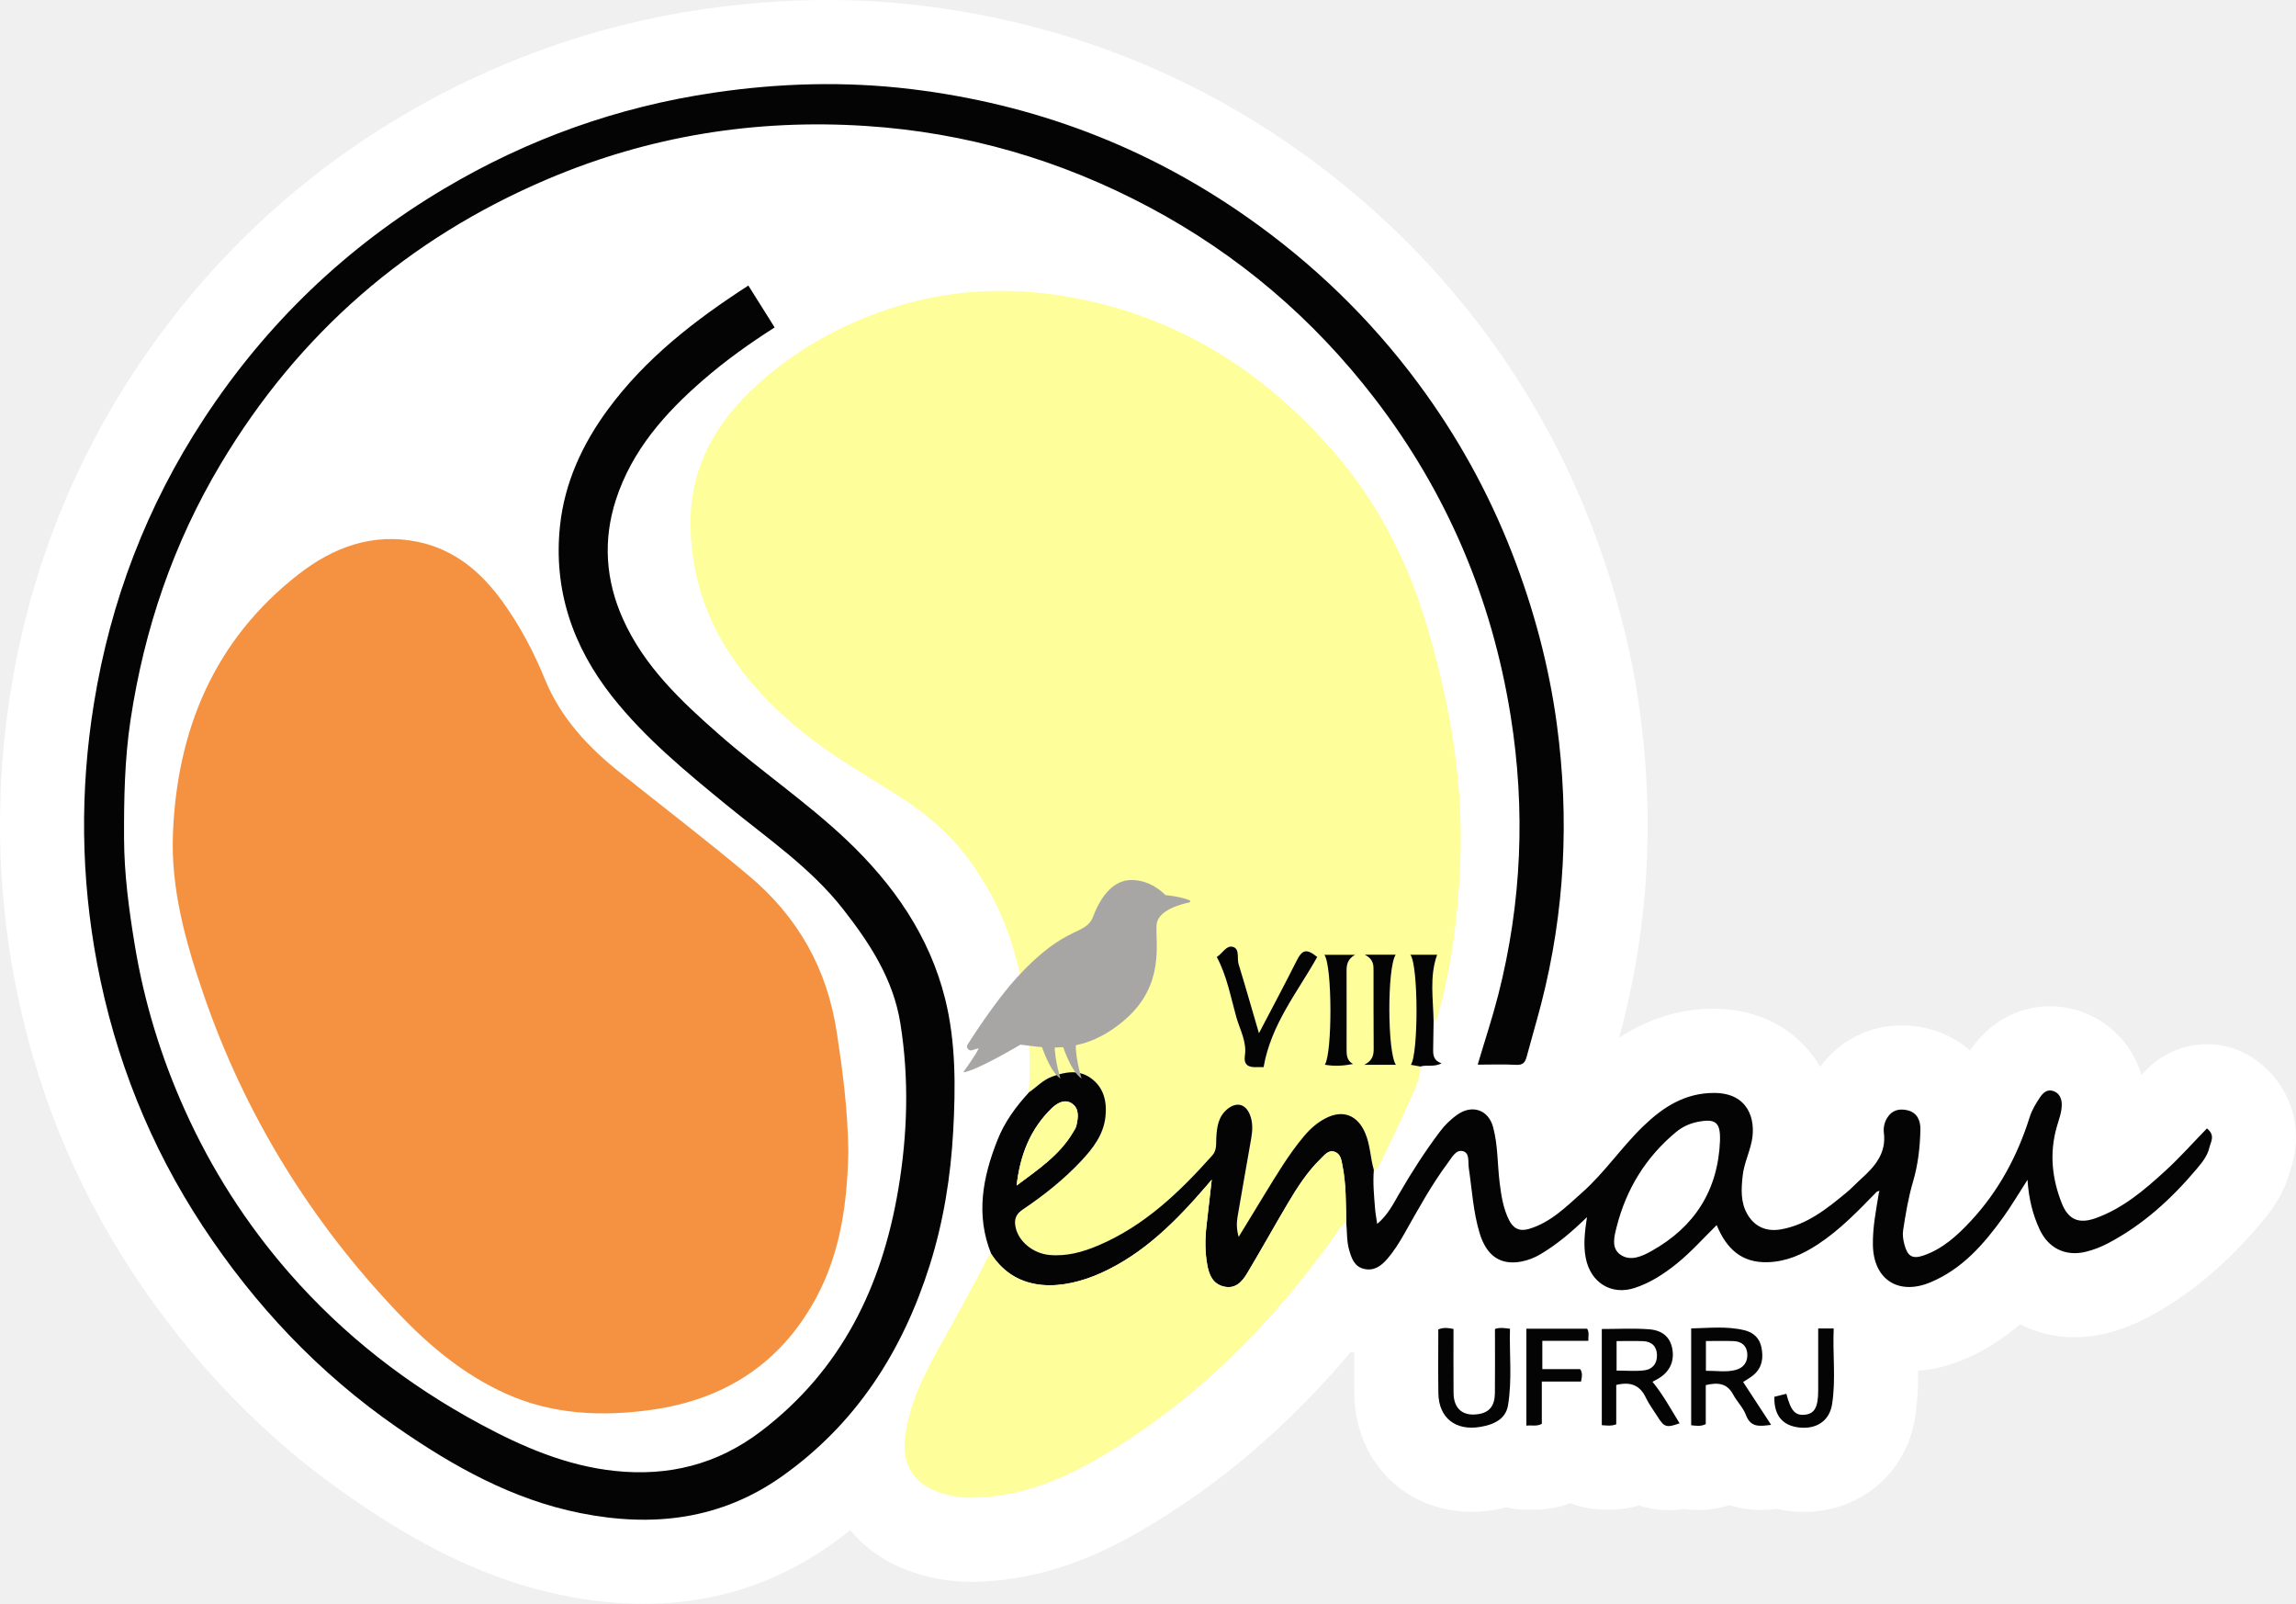
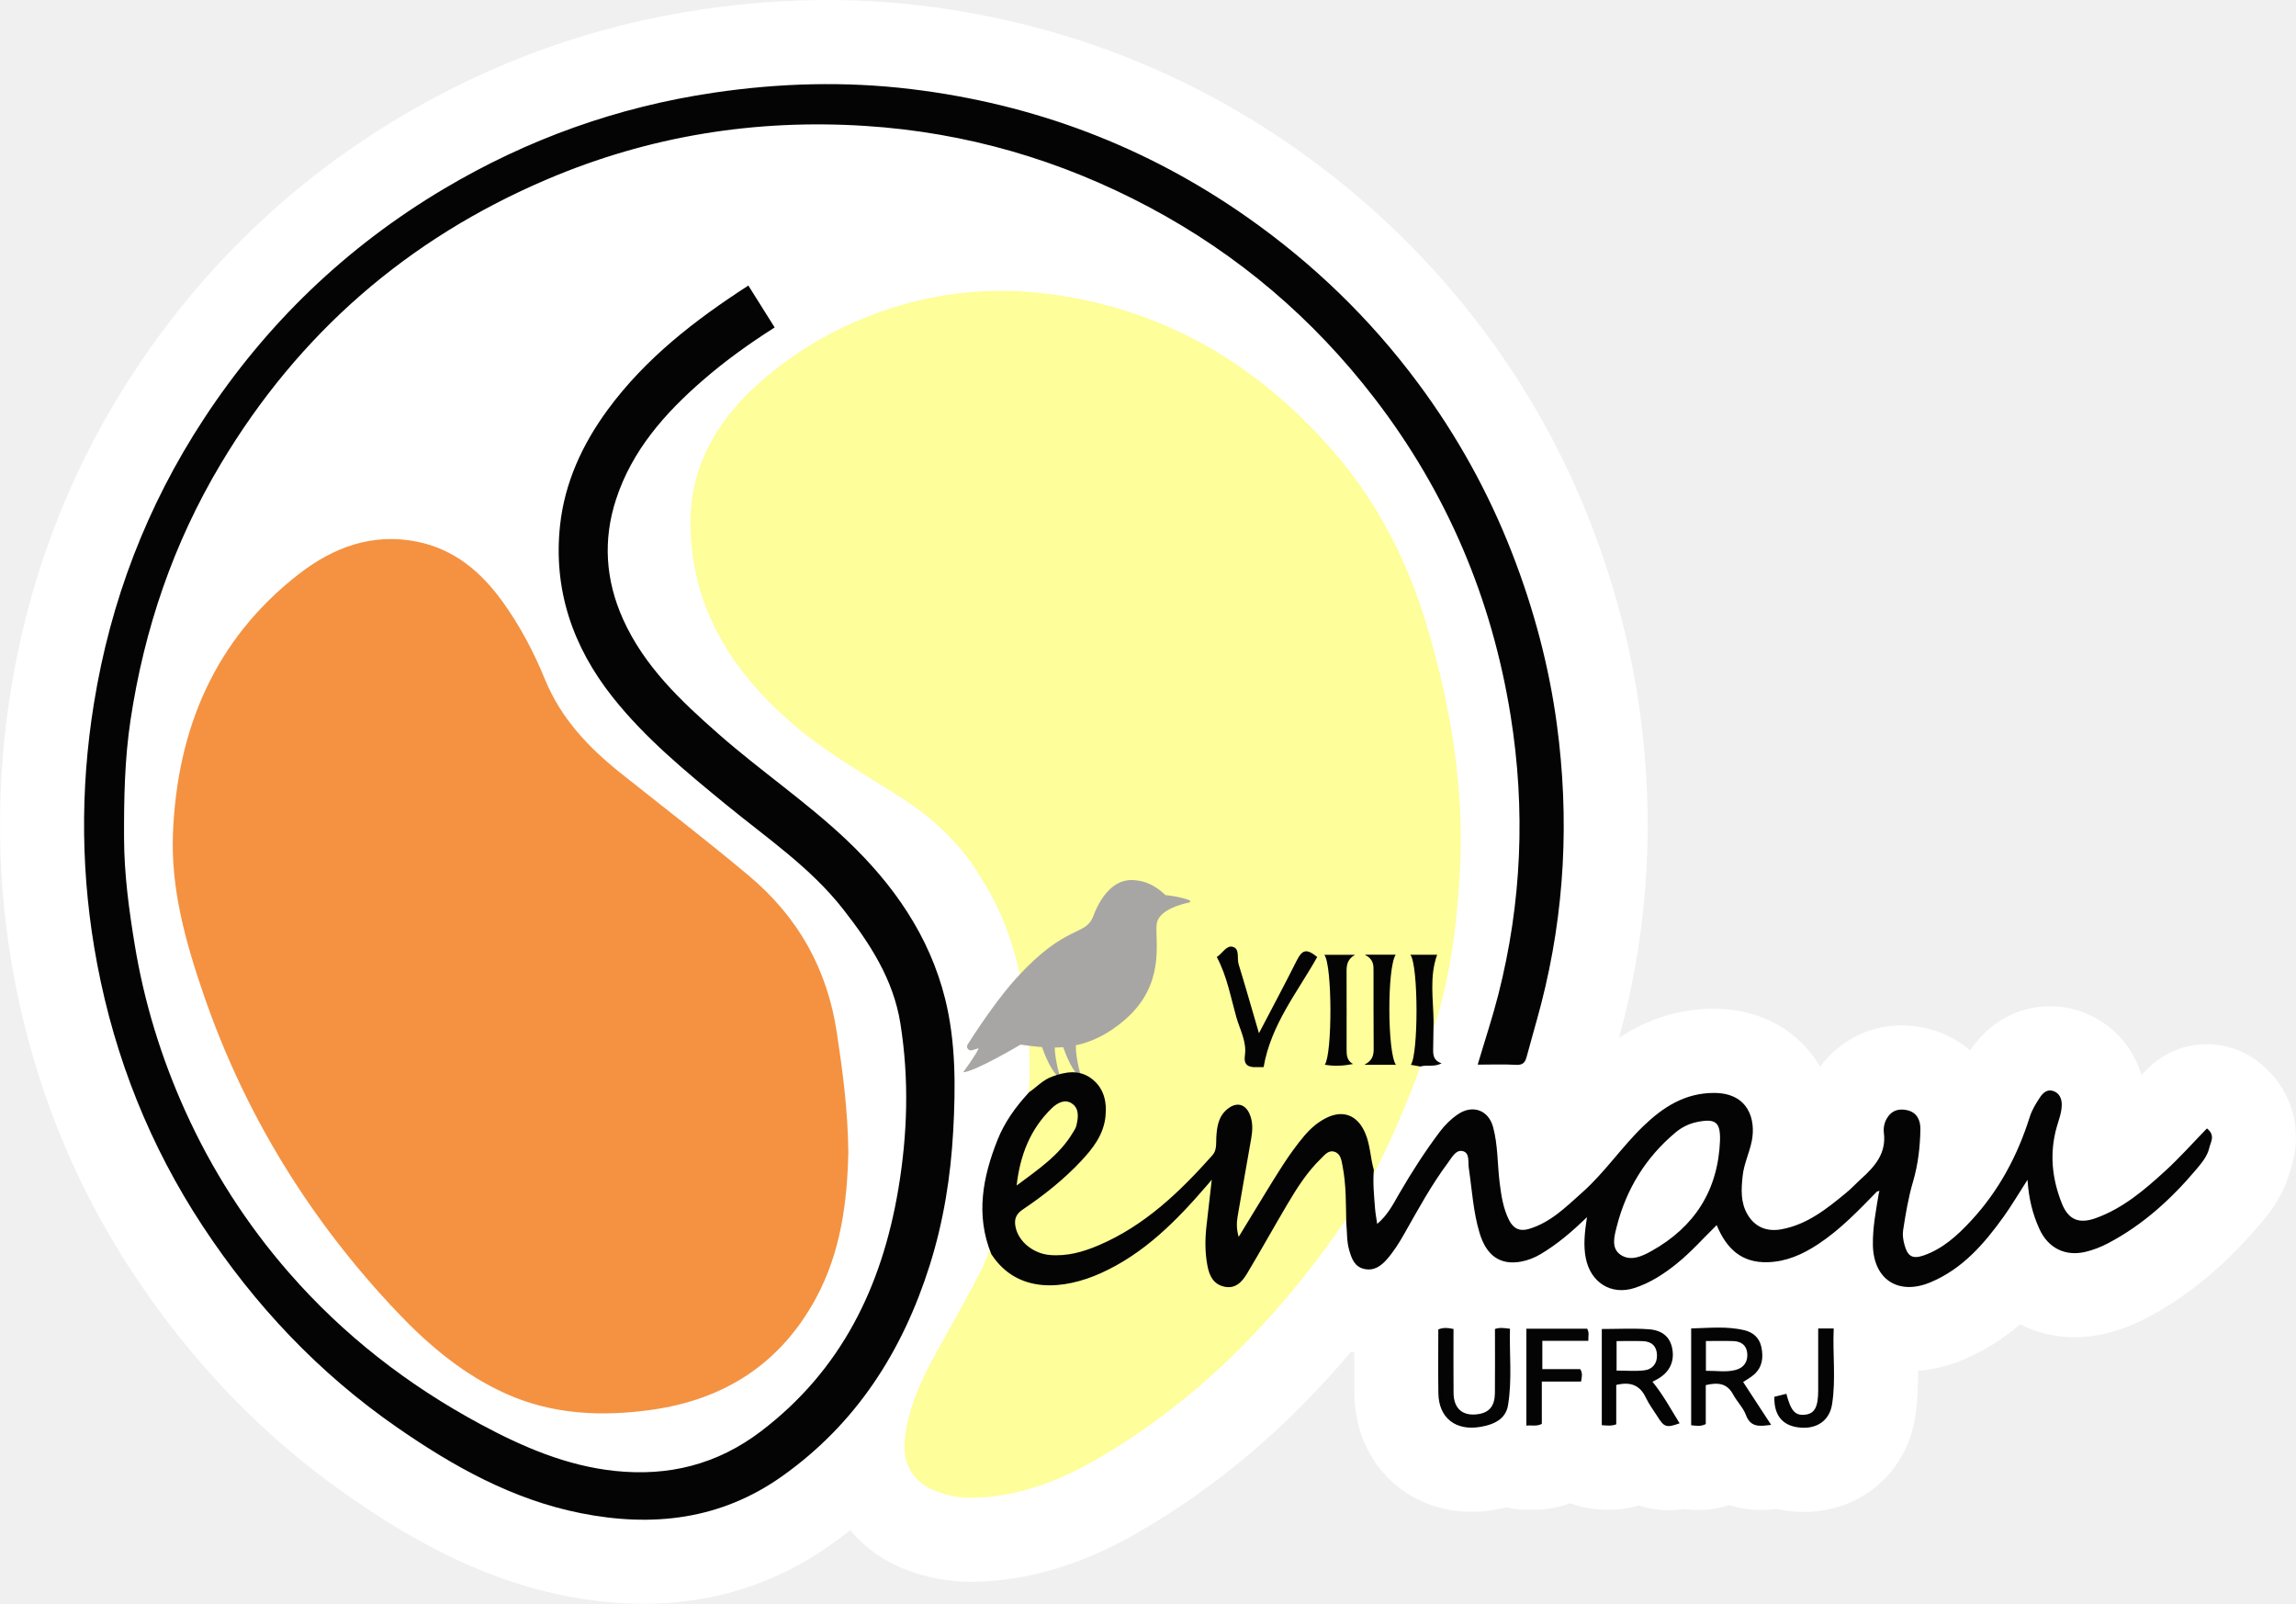
<svg xmlns="http://www.w3.org/2000/svg" id="Camada_2" data-name="Camada 2" viewBox="0 0 945.58 660.31">
  <defs>
    <style>
      .cls-1 {
        fill: #fff;
      }

      .cls-2 {
        fill: #fefe9a;
      }

      .cls-3 {
        fill: #040404;
      }

      .cls-4 {
        fill: #f49241;
      }

      .cls-5 {
        fill: #a7a6a4;
      }
    </style>
  </defs>
  <g id="menu">
    <g>
      <path class="cls-1" d="M945.47,465.33c-.82-10.93-6.17-20.84-15.06-27.9-6.34-5.03-13.94-7.51-21.52-7.51-9.06,0-18.06,3.54-24.81,10.47-.72,.74-1.43,1.48-2.13,2.21-3.56-11.86-12.29-21.46-24.16-25.87-4.37-1.62-8.92-2.44-13.52-2.44-13.17,0-25.14,6.62-32.89,18.19-5.02-4.38-11.2-7.57-18.24-9.18-3.32-.76-6.67-1.14-9.97-1.14-13.37,0-25.67,6.31-33.54,17.05-1.27-2.17-2.71-4.24-4.31-6.19-9.36-11.38-23.31-17.67-39.29-17.71-.03,0-.05,0-.08,0h-.08c-11.15,0-21.89,2.61-31.92,7.77-2.43,1.25-4.81,2.66-7.18,4.22,.49-1.78,.97-3.58,1.44-5.4,10.69-41.46,13.13-84.65,7.24-128.35-3.53-26.16-10.41-52.53-20.46-78.37-10.83-27.85-25.4-54.16-43.29-78.21-21.67-29.13-47.93-54.63-78.05-75.8C487.74,28.93,435.81,9.11,379.31,2.29,366.69,.77,353.71,0,340.74,0,340.74,0,340.74,0,340.74,0c-16.88,0-34.29,1.31-51.77,3.89-43.87,6.48-85.55,21.31-123.87,44.09-44.54,26.48-81.6,61.97-110.14,105.5C29.08,192.96,12.09,236.93,4.47,284.17c-6.43,39.85-5.92,79.97,1.53,119.22,8.26,43.55,24.61,84.1,48.59,120.52,24.49,37.18,54.52,68.23,89.28,92.28,21.83,15.11,51.61,33.39,88.44,40.74,11.26,2.25,22.29,3.39,32.8,3.39,28.29,0,54.13-8.13,76.82-24.16,2.81-1.98,5.54-4.04,8.22-6.16,5.83,7.01,13.56,12.63,22.84,16.22,8.64,3.34,17.68,5.04,26.89,5.04,.46,0,.93,0,1.39-.01,22.63-.42,44.99-7.24,68.35-20.84,32.08-18.68,60.68-42.98,86.73-73.8,.46,.08,.91,.14,1.37,.21-.02,5.68-.04,11.52,.06,17.43,.21,13.19,5.1,25.31,13.77,34.12,8.92,9.07,21.18,14.07,34.52,14.07,3.12,0,6.31-.28,9.48-.82,1.67-.29,3.28-.64,4.85-1.03,2.68,.66,5.44,1,8.23,1,.58,0,1.16-.01,1.74-.04,.47,.01,.94,.02,1.41,.02,5.25,0,10.25-.9,14.93-2.69,3.26,1.32,6.77,2.17,10.45,2.44l.43,.04c1.06,.09,2.84,.24,4.98,.24,4.29,0,8.47-.61,12.49-1.8,3.88,1.31,7.98,1.99,12.16,1.99,2.18,0,4.22-.19,6.15-.49l.19,.02c1.14,.13,3.25,.36,5.84,.36,4.43,0,8.72-.67,12.84-2.01,4.08,1.31,8.44,2,12.99,2,2.55,0,4.75-.2,6.54-.41,1.72,.38,3.47,.69,5.26,.89,1.95,.22,3.93,.33,5.86,.33,23.31,0,42.15-15.94,45.8-38.77,1.12-7,1.3-13.45,1.24-19.36,6.21-.43,12.44-1.94,18.58-4.52,9.19-3.87,16.87-8.94,23.44-14.59,6.82,3.45,14.46,5.33,22.46,5.33,4.11,0,8.28-.49,12.39-1.46,5.93-1.4,11.8-3.61,17.44-6.58,16.93-8.9,32.21-21.58,46.72-38.76,3.33-3.94,9.37-11.1,12.24-21.85,.96-2.79,2.84-8.87,2.27-16.55Z" />
      <g>
-         <path class="cls-2" d="M403.77,361.06c-8.59-14.63-20.89-25.33-35.09-34.25-14.36-9.02-29.11-17.5-42.05-28.64-25.48-21.92-42.23-48.43-42.24-83.12-.01-22.98,10.67-41.38,27.26-56.45,16.03-14.57,34.64-24.97,55.24-31.68,28.82-9.38,57.91-9.12,87.04-1.72,38.36,9.75,69.49,31.17,95.21,60.65,18.3,20.98,30.67,45.41,38.59,72.04,9.67,32.49,15.27,65.59,13.58,99.64-.98,19.74-3.29,39.3-8.57,58.41-.44,1.6-.32,3.67-2.31,4.57-.12-9.15-1.79-18.41,1.46-27.43h-11.02c3.35,4.53,3.31,40.86,.19,45.31,1.33,.24,2.64,.48,3.95,.71-.04,5.29-2.61,9.82-4.63,14.44-3.66,8.4-7.7,16.63-11.71,24.88-.6,1.24-1.02,2.93-2.84,3.23-1.43-4.92-1.46-10.15-3.47-14.97-3.16-7.59-9.26-10.04-16.46-6.27-3.39,1.77-6.22,4.25-8.7,7.18-6.38,7.56-11.39,16.04-16.55,24.42-3.51,5.72-6.99,11.46-10.48,17.19-.88-2.99-.91-5.65-.47-8.24,1.8-10.75,3.78-21.47,5.62-32.22,.57-3.31,.75-6.65-.55-9.87-1.78-4.38-5.38-5.31-9.08-2.42-3.87,3.03-4.49,7.34-4.74,11.82-.15,2.54,.27,5.25-1.63,7.38-13.47,15.09-27.92,28.97-46.89,37.06-6.41,2.73-13,4.59-20.18,3.95-6.56-.58-12.73-5.38-13.97-11.48-.63-3.1,.06-5.28,2.98-7.25,8.64-5.8,16.79-12.29,23.95-19.89,4.91-5.21,9.32-10.88,10.1-18.38,.64-6.21-.7-11.97-6-15.79-5.03-3.62-10.53-2.64-16.03-.63-3.81,1.39-6.39,4.38-9.59,6.54,0-.02,4.77-51.71-19.89-88.75Zm114.7,64.37c-3-10.23-5.6-19.37-8.39-28.45-.76-2.47,.62-6.36-2.45-7.14-2.63-.68-4.26,2.82-6.53,4.2,4.22,7.9,5.69,16.47,8.04,24.74,1.47,5.19,4.38,10.13,3.53,15.83-.56,3.76,1.31,4.92,4.66,4.78,1.34-.05,2.69,0,3.05,0,3.07-17.68,13.98-30.88,22.08-45.36-4.5-3.6-6.17-3.07-8.58,1.75-4.8,9.59-9.88,19.04-15.43,29.67Zm38.79,12.65c-2.73-1.47-2.67-3.95-2.67-6.39,0-10.6,.04-21.2-.01-31.8-.01-2.6,.32-4.96,3.49-6.79h-12.64c3.28,4.41,3.3,40.64,.19,45.26,3.82,.69,7.53,.5,11.65-.29Zm17.54-45.02h-12.68c3.75,2,3.54,4.5,3.55,6.89,.02,10.61-.04,21.22,.06,31.82,.02,2.63-.43,4.86-3.87,6.61h13.04c-3.53-4.84-3.69-39.94-.1-45.33Z" />
        <path class="cls-4" d="M349.37,474.39c-.43,19.83-2.89,40.92-13.45,60.32-14.61,26.84-37.67,41.47-67.34,45.7-20.5,2.92-41.01,2.06-60.29-6.63-17.26-7.78-31.64-19.79-44.55-33.39-36.02-37.93-62.93-81.54-79.94-131.07-7.36-21.44-13.51-43.43-12.57-66.28,1.74-42.77,17.08-79.58,51.62-106.52,14.32-11.17,30.64-17.32,49.33-13.41,15.14,3.17,26.02,12.46,34.81,24.63,7.14,9.89,12.83,20.67,17.41,31.89,6.62,16.21,18.06,28.2,31.38,38.81,17.56,13.98,35.36,27.64,52.58,42.07,20.41,17.11,32.31,38.39,36.28,64.65,2.38,15.78,4.53,31.52,4.74,49.22Z" />
        <path class="cls-3" d="M308.19,117.55c3.65,5.82,7.16,11.41,10.84,17.26-10.42,6.64-20.24,13.67-29.37,21.58-15.77,13.65-29.39,29.02-35.98,49.3-5.42,16.67-4.3,33.19,2.9,49.21,8.75,19.48,23.85,33.69,39.52,47.45,17.08,15,35.99,27.81,52.52,43.44,19.26,18.22,34.16,39.5,40.63,65.48,4.41,17.74,4.32,36.11,3.32,54.34-1.03,18.81-3.99,37.32-9.68,55.34-11.18,35.38-30.28,65.28-60.93,86.94-25.2,17.8-53.19,21.01-82.86,15.09-28.08-5.6-52.36-19.23-75.52-35.26-32.19-22.28-58.59-50.25-80.06-82.85-21.74-33.02-36.12-69.08-43.49-107.93-6.76-35.67-7.15-71.41-1.36-107.25,6.82-42.28,21.79-81.42,45.27-117.22,25.66-39.14,58.64-70.81,98.87-94.72,34.44-20.47,71.51-33.74,111.24-39.6,27.01-3.99,54.11-4.73,81.14-1.47,50.5,6.09,96.83,23.51,138.59,52.85,27.04,19,50.48,41.65,70.17,68.13,16.07,21.61,29.02,44.96,38.8,70.1,8.87,22.8,15.16,46.27,18.42,70.44,5.22,38.71,3.33,77.15-6.45,115.08-1.89,7.32-4.06,14.56-6,21.86-.62,2.34-1.62,3.43-4.34,3.27-5.12-.29-10.26-.08-15.81-.08,2.94-9.93,6.04-19.23,8.47-28.73,9.7-38.01,11.28-76.38,5.08-115.03-7.72-48.12-26.18-91.71-55.93-130.44-25.3-32.94-56.23-59.3-92.83-78.8-36.52-19.45-75.4-30.8-116.89-33.48-45.45-2.93-89.17,4.14-130.95,21.89-57.5,24.44-102.51,63.49-134.64,117.31-19.5,32.67-31.46,67.85-37.12,105.37-2.44,16.16-2.73,32.37-2.67,48.64,.05,14.8,2,29.36,4.4,43.94,3.89,23.7,10.9,46.47,20.74,68.27,10.97,24.3,25.24,46.63,42.84,66.79,22.41,25.67,48.85,46.18,78.8,62.3,17.45,9.39,35.5,17.16,55.41,19.25,22.06,2.32,42.14-2.64,60.13-16.33,33.11-25.21,49.76-59.49,56.53-99.56,3.84-22.76,4.51-45.51,.87-68.36-2.89-18.16-12.52-32.89-23.5-46.94-13.5-17.28-31.6-29.47-48.32-43.18-16.65-13.65-33.28-27.29-46.74-44.29-16.42-20.74-24.45-44.22-21.6-70.67,1.91-17.64,9.21-33.44,19.72-47.71,15.53-21.08,35.8-36.77,57.84-51.01Z" />
-         <path class="cls-3" d="M423.66,449.81c3.2-2.17,5.78-5.15,9.59-6.54,5.5-2.01,11-2.99,16.03,.63,5.3,3.82,6.65,9.58,6,15.79-.78,7.5-5.19,13.17-10.1,18.38-7.15,7.6-15.3,14.09-23.95,19.89-2.93,1.96-3.62,4.15-2.98,7.25,1.24,6.1,7.42,10.89,13.97,11.48,7.17,.64,13.77-1.22,20.18-3.95,18.98-8.08,33.43-21.97,46.89-37.06,1.9-2.13,1.49-4.83,1.63-7.38,.26-4.48,.87-8.79,4.74-11.82,3.7-2.9,7.3-1.96,9.08,2.42,1.31,3.21,1.12,6.56,.55,9.87-1.85,10.74-3.82,21.47-5.62,32.22-.43,2.59-.41,5.26,.47,8.24,3.49-5.73,6.97-11.47,10.48-17.19,5.15-8.38,10.17-16.86,16.55-24.42,2.48-2.93,5.31-5.41,8.7-7.18,7.21-3.77,13.31-1.33,16.46,6.27,2.01,4.82,2.04,10.05,3.47,14.97-.45,5.32,.09,10.61,.5,15.9,.15,1.92,.52,3.83,.88,6.33,4.4-3.72,6.59-8.19,9.04-12.41,5.09-8.79,10.57-17.32,16.67-25.44,2.1-2.8,4.59-5.28,7.49-7.26,6.04-4.14,12.63-1.81,14.53,5.22,2.03,7.51,1.75,15.32,2.71,22.98,.66,5.29,1.45,10.51,3.86,15.31,1.68,3.36,4.23,4.83,8.16,3.67,8.95-2.64,15.26-9.06,21.92-14.97,9.33-8.28,16.3-18.77,25.23-27.37,8.02-7.73,17.06-13.69,29.18-13.66,14.2,.03,17.18,11.05,15.5,19.69-.95,4.89-3.25,9.45-3.78,14.47-.58,5.47-.94,10.9,2.04,15.93,3.06,5.18,7.95,7.14,13.9,6.05,10.61-1.93,18.61-8.38,26.58-14.92,2.22-1.82,4.17-3.95,6.31-5.88,5.62-5.07,10.39-10.48,9.33-18.9-.26-2.07,.19-4.26,1.34-6.14,1.94-3.16,4.87-3.97,8.27-3.19,4.15,.94,5.5,4.31,5.43,7.9-.13,7.27-.97,14.52-3.03,21.52-1.94,6.56-3.05,13.27-4.08,20-.3,1.98,.01,3.9,.52,5.84,1.26,4.78,3.19,6.17,7.89,4.55,7.95-2.74,13.97-8.27,19.58-14.32,11.44-12.33,19.13-26.76,24.15-42.7,.92-2.92,2.51-5.49,4.18-8.02,1.36-2.07,3.15-3.56,5.66-2.63,2.31,.86,3.32,2.95,3.35,5.45,.03,3.25-1.19,6.23-2.05,9.27-3.08,10.79-1.99,21.3,2.1,31.55,2.66,6.66,7.01,8.51,13.87,6.06,11.23-4.02,20.13-11.63,28.73-19.5,6-5.49,11.43-11.61,17.14-17.47,3.63,2.88,1.51,5.62,.98,7.97-.78,3.44-3.11,6.22-5.35,8.88-10.35,12.26-22.05,22.92-36.37,30.44-2.95,1.55-6.04,2.76-9.29,3.53-8.36,1.97-15.35-1.56-18.94-9.37-2.8-6.1-4.4-12.48-4.93-20.29-3.64,5.65-6.54,10.6-9.87,15.24-8.02,11.15-16.88,21.4-30.02,26.93-13.2,5.55-23.53-1.04-23.78-15.32-.13-7.17,1.26-14.15,2.41-21.17,.1-.38,.2-.77,.3-1.15-.35,.1-.69,.21-1.04,.31-7.63,7.81-15.15,15.72-24.38,21.76-6.3,4.13-12.91,7.1-20.63,7.32-10.75,.32-16.97-5.56-20.99-15.27-5.67,5.56-10.66,11.21-16.55,15.94-5.24,4.21-10.79,7.81-17.17,9.91-9.73,3.2-18.28-2.22-20.22-12.38-1.01-5.26-.44-10.45,.51-16.75-6.42,6.24-12.39,11.26-19.16,15.27-2.52,1.49-5.19,2.52-7.98,3.04-8.49,1.56-14.23-2.35-17.07-11.74-2.64-8.73-3.13-17.86-4.46-26.83-.36-2.44,.42-6-2.23-6.85-2.98-.95-4.61,2.38-6.19,4.49-6.91,9.24-12.41,19.35-18.08,29.36-2.09,3.7-4.33,7.29-7.12,10.51-2.52,2.9-5.43,5-9.49,4.06-4-.92-5.13-4.28-6.14-7.73-1.08-3.7-.83-7.51-1.21-11.27-.17-7.85,0-15.74-1.55-23.5-.44-2.19-.7-4.8-3.16-5.68-2.61-.94-4.16,1.27-5.76,2.81-5.6,5.43-9.76,11.95-13.7,18.6-5.63,9.5-10.99,19.17-16.67,28.65-2.06,3.44-4.81,6.53-9.54,5.4-4.47-1.06-6.04-4.61-6.81-8.69-1.02-5.42-.99-10.85-.37-16.3,.69-6.04,1.38-12.08,2.17-19.02-1.06,1.25-1.52,1.81-1.99,2.35-12.52,14.54-25.88,28.13-43.74,36.15-15.08,6.77-34.29,8.79-45.08-7.9-6.51-16.05-3.53-31.6,2.56-46.95,2.93-7.38,7.53-13.69,12.88-19.5Zm284.7,19.7c.21-7.51-1.85-9.08-9.31-7.59-3.39,.68-6.38,2.15-8.91,4.26-12.35,10.29-20.4,23.4-24.33,38.93-.97,3.84-2.38,8.73,1.52,11.45,4.13,2.88,8.86,.73,12.85-1.51,17.78-9.95,27.41-25.04,28.19-45.55Zm-289.67,18.59c8.6-6.44,17.55-12.35,23.18-21.82,.54-.91,1.19-1.82,1.42-2.82,.78-3.33,1.3-7.05-1.88-9.16-2.87-1.91-5.95-.23-8.22,1.95-8.97,8.64-13.12,19.55-14.5,31.86Z" />
-         <path class="cls-2" d="M408.22,516.26c10.79,16.68,30,14.66,45.08,7.9,17.86-8.02,31.21-21.61,43.74-36.15,.47-.55,.93-1.1,1.99-2.35-.79,6.94-1.48,12.98-2.17,19.02-.62,5.45-.66,10.89,.37,16.3,.77,4.08,2.33,7.63,6.81,8.69,4.73,1.12,7.48-1.97,9.54-5.4,5.68-9.47,11.04-19.14,16.67-28.65,3.94-6.64,8.1-13.17,13.7-18.6,1.59-1.54,3.15-3.75,5.76-2.81,2.46,.89,2.72,3.49,3.16,5.68,1.55,7.76,1.39,15.65,1.55,23.5-2.09,.67-2.79,2.65-3.91,4.22-26.59,37.49-58.34,69.6-98.31,92.87-15.88,9.24-32.82,15.8-51.57,16.15-5.21,.1-10.29-.82-15.15-2.7-9.33-3.61-13.86-11.22-12.84-21.14,1.35-13.15,6.88-24.85,13.1-36.14,7.03-12.75,14.26-25.39,20.78-38.41,.4-.79,.72-1.69,1.71-1.98Z" />
+         <path class="cls-2" d="M587.72,257.9c-7.92-26.63-20.3-51.06-38.59-72.04-25.72-29.49-56.84-50.9-95.21-60.65-29.14-7.41-58.22-7.66-87.04,1.72-20.6,6.7-39.2,17.11-55.24,31.68-16.59,15.07-27.27,33.47-27.26,56.45,.02,34.69,16.77,61.19,42.25,83.12,12.94,11.13,27.69,19.62,42.05,28.64,14.2,8.92,26.51,19.62,35.09,34.25,24.66,37.04,19.89,88.73,19.89,88.75-3.71,37.6-19.11,72.28-19.11,72.28-5.99,11.67-12.49,23.08-18.83,34.57-6.22,11.29-11.76,22.99-13.1,36.14-1.02,9.92,3.52,17.53,12.84,21.14,4.86,1.88,9.94,2.79,15.15,2.7,18.76-.35,35.7-6.9,51.57-16.15,39.97-23.27,71.71-55.37,98.31-92.87,.44-.62,.82-1.31,1.24-1.95,23.68-30.73,40.99-89.71,40.99-89.71,5.29-19.11,7.6-38.68,8.57-58.41,1.68-34.05-3.92-67.15-13.58-99.64Z" />
        <path class="cls-3" d="M717.88,568.98c3.74,5.72,7.5,11.49,11.54,17.66-4.66,.57-8.41,1.23-10.39-4.08-1.13-3.04-3.7-5.52-5.27-8.44-2.5-4.67-6.31-5.02-11.26-3.85v16.05c-2.18,1.09-3.95,.67-6.01,.48v-39.86c7.31-.17,14.67-1.02,21.96,.75,3.65,.89,6.18,3.17,6.97,7,.87,4.25,.38,8.22-3.07,11.26-1.34,1.18-2.97,2.04-4.47,3.05Zm-15.32-4.6c4.43-.05,8.35,.67,12.2-.34,3.34-.88,5.08-3.28,4.84-6.72-.24-3.41-2.47-5.07-5.75-5.17-3.72-.12-7.44-.03-11.29-.03v12.25Z" />
        <path class="cls-3" d="M665.63,570.2v16.22c-2.11,.78-3.89,.49-5.95,.34v-39.59c6.47,0,12.96-.36,19.39,.11,5.76,.42,8.79,3.4,9.64,8.01,.99,5.31-1.17,9.75-6.07,12.48-.66,.37-1.33,.71-2.09,1.12,4.38,5.35,7.59,11.32,11.17,17.11-5.44,1.94-6.34,1.64-9.14-2.84-1.6-2.57-3.48-5-4.76-7.72-2.41-5.1-6.23-6.68-12.19-5.24Zm.14-5.91c3.93,0,7.71,.34,11.39-.1,3.35-.4,5.35-2.76,5.25-6.31-.1-3.61-2.19-5.56-5.72-5.7-3.58-.15-7.17-.03-10.92-.03v12.15Z" />
        <path class="cls-3" d="M598.61,547.17c0,8.8-.06,17.57,.02,26.34,.06,6.56,3.87,9.7,10.27,8.7,4.49-.7,6.71-3.4,6.76-8.69,.09-8.79,.02-17.58,.02-26.35,1.99-.7,3.77-.4,6.18-.11-.27,10.52,.94,21.12-.81,31.56-.96,5.72-5.87,7.91-11.36,8.85-10.16,1.74-17.15-3.64-17.31-13.8-.14-8.77-.03-17.55-.03-26.32,2.17-.9,4.04-.66,6.25-.19Z" />
        <path class="cls-3" d="M634.98,568.81v17.42c-2.15,1.14-4.06,.47-6.36,.72,0-1.82,0-3.29,0-4.77,0-11.62,0-23.25,0-35.12h25.03c.99,1.66,.38,3.12,.49,4.97h-18.95v11.65h15.6c1.08,1.67,.7,3.25,.34,5.14h-16.15Z" />
        <path class="cls-3" d="M735.69,573.84c1.87,7.11,3.65,9.04,7.67,8.62,3.94-.41,5.43-3.1,5.44-9.94,.01-8.45,0-16.91,0-25.58h6.39c-.49,10.54,.97,20.94-.68,31.27-1.09,6.82-6.49,10.32-13.58,9.51-6.88-.78-10.37-5.02-10.18-12.64,1.5-.38,3.07-.77,4.96-1.24Z" />
        <path class="cls-3" d="M584.99,439.11c-1.31-.24-2.61-.47-3.95-.71,3.12-4.45,3.17-40.78-.19-45.31h11.02c-3.25,9.02-1.58,18.29-1.46,27.43-.06,3.89-.13,7.79-.18,11.69-.03,2.34,.27,4.52,3.47,5.58-3.2,1.68-6.13,.47-8.72,1.32Z" />
        <path class="cls-3" d="M518.47,425.42c5.55-10.63,10.63-20.08,15.43-29.67,2.41-4.82,4.08-5.34,8.58-1.75-8.1,14.49-19.01,27.68-22.08,45.36-.37,0-1.71-.04-3.05,0-3.35,.13-5.22-1.02-4.66-4.78,.85-5.69-2.06-10.64-3.53-15.83-2.34-8.27-3.82-16.84-8.04-24.74,2.27-1.38,3.9-4.87,6.53-4.2,3.06,.79,1.69,4.68,2.45,7.14,2.79,9.09,5.39,18.23,8.39,28.45Z" />
        <path class="cls-3" d="M557.26,438.07c-4.11,.79-7.83,.98-11.65,.29,3.12-4.63,3.1-40.85-.19-45.26h12.64c-3.17,1.83-3.5,4.19-3.49,6.79,.05,10.6,0,21.2,.01,31.8,0,2.44-.06,4.92,2.67,6.39Z" />
        <path class="cls-3" d="M574.8,393.06c-3.58,5.38-3.42,40.49,.1,45.33h-13.04c3.44-1.75,3.89-3.98,3.87-6.61-.09-10.61-.04-21.22-.06-31.82,0-2.4,.2-4.9-3.55-6.89h12.68Z" />
        <path class="cls-2" d="M418.69,488.1c1.38-12.31,5.53-23.22,14.5-31.86,2.27-2.18,5.36-3.86,8.22-1.95,3.17,2.11,2.66,5.83,1.88,9.16-.23,1-.89,1.91-1.42,2.82-5.62,9.47-14.58,15.38-23.18,21.82Z" />
-         <g>
-           <path class="cls-5" d="M400.34,432.4c-1.42,.44-2.62-1.12-1.82-2.38,5.65-8.9,13.63-20.3,20.2-27.48,20.55-22.47,28.31-16.87,31.55-25.37s8.5-14.85,15.66-14.85,12.01,4.18,14.04,6.21c0,0,5.79,.47,9.91,2.11,.44,.17,.38,.82-.09,.92-3.71,.77-13.04,3.28-13.47,9.22-.54,7.42,3.56,24.6-12.87,38.91-16.42,14.31-31.13,12.01-43.15,10.39,0,0-18.76,11.15-23.62,11.38,0,0,5.94-8.14,6.34-9.89l-2.69,.83Z" />
-           <path class="cls-5" d="M428.43,428.97s3.54,11.94,8.3,15.08c0,0-3.44-11.14-2.02-16.3s-6.28,1.21-6.28,1.21Z" />
-           <path class="cls-5" d="M437.13,428.97s3.54,11.94,8.3,15.08c0,0-3.44-11.14-2.02-16.3s-6.28,1.21-6.28,1.21Z" />
-         </g>
+         <path class="cls-5" d="M489.87,370.65c-4.12-1.64-9.91-2.11-9.91-2.11-2.02-2.02-6.88-6.21-14.04-6.21s-12.42,6.34-15.66,14.85c-3.24,8.5-11,2.9-31.55,25.37-6.57,7.18-14.55,18.57-20.2,27.48-.79,1.25,.41,2.81,1.82,2.38l2.69-.83c-.4,1.75-6.34,9.89-6.34,9.89,4.86-.23,23.62-11.38,23.62-11.38,2.8,.38,5.75,.79,8.84,1.02,1.26,3.58,4.1,10.64,7.6,12.95,0,0-2.24-7.26-2.36-12.77,1.14-.01,2.3-.06,3.47-.16,1.26,3.59,4.1,10.63,7.59,12.93,0,0-2.51-8.11-2.36-13.7,6.41-1.36,13.23-4.44,20.37-10.66,16.42-14.31,12.33-31.48,12.87-38.91,.43-5.94,9.76-8.45,13.47-9.22,.46-.1,.53-.74,.09-.92Z" />
      </g>
+       <path class="cls-3" d="M423.66,449.81c3.2-2.17,5.78-5.15,9.59-6.54,5.5-2.01,11-2.99,16.03,.63,5.3,3.82,6.65,9.58,6,15.79-.78,7.5-5.19,13.17-10.1,18.38-7.15,7.6-15.3,14.09-23.95,19.89-2.93,1.96-3.62,4.15-2.98,7.25,1.24,6.1,7.42,10.89,13.97,11.48,7.17,.64,13.77-1.22,20.18-3.95,18.98-8.08,33.43-21.97,46.89-37.06,1.9-2.13,1.49-4.83,1.63-7.38,.26-4.48,.87-8.79,4.74-11.82,3.7-2.9,7.3-1.96,9.08,2.42,1.31,3.21,1.12,6.56,.55,9.87-1.85,10.74-3.82,21.47-5.62,32.22-.43,2.59-.41,5.26,.47,8.24,3.49-5.73,6.97-11.47,10.48-17.19,5.15-8.38,10.17-16.86,16.55-24.42,2.48-2.93,5.31-5.41,8.7-7.18,7.21-3.77,13.31-1.33,16.46,6.27,2.01,4.82,2.04,10.05,3.47,14.97-.45,5.32,.09,10.61,.5,15.9,.15,1.92,.52,3.83,.88,6.33,4.4-3.72,6.59-8.19,9.04-12.41,5.09-8.79,10.57-17.32,16.67-25.44,2.1-2.8,4.59-5.28,7.49-7.26,6.04-4.14,12.63-1.81,14.53,5.22,2.03,7.51,1.75,15.32,2.71,22.98,.66,5.29,1.45,10.51,3.86,15.31,1.68,3.36,4.23,4.83,8.16,3.67,8.95-2.64,15.26-9.06,21.92-14.97,9.33-8.28,16.3-18.77,25.23-27.37,8.02-7.73,17.06-13.69,29.18-13.66,14.2,.03,17.18,11.05,15.5,19.69-.95,4.89-3.25,9.45-3.78,14.47-.58,5.47-.94,10.9,2.04,15.93,3.06,5.18,7.95,7.14,13.9,6.05,10.61-1.93,18.61-8.38,26.58-14.92,2.22-1.82,4.17-3.95,6.31-5.88,5.62-5.07,10.39-10.48,9.33-18.9-.26-2.07,.19-4.26,1.34-6.14,1.94-3.16,4.87-3.97,8.27-3.19,4.15,.94,5.5,4.31,5.43,7.9-.13,7.27-.97,14.52-3.03,21.52-1.94,6.56-3.05,13.27-4.08,20-.3,1.98,.01,3.9,.52,5.84,1.26,4.78,3.19,6.17,7.89,4.55,7.95-2.74,13.97-8.27,19.58-14.32,11.44-12.33,19.13-26.76,24.15-42.7,.92-2.92,2.51-5.49,4.18-8.02,1.36-2.07,3.15-3.56,5.66-2.63,2.31,.86,3.32,2.95,3.35,5.45,.03,3.25-1.19,6.23-2.05,9.27-3.08,10.79-1.99,21.3,2.1,31.55,2.66,6.66,7.01,8.51,13.87,6.06,11.23-4.02,20.13-11.63,28.73-19.5,6-5.49,11.43-11.61,17.14-17.47,3.63,2.88,1.51,5.62,.98,7.97-.78,3.44-3.11,6.22-5.35,8.88-10.35,12.26-22.05,22.92-36.37,30.44-2.95,1.55-6.04,2.76-9.29,3.53-8.36,1.97-15.35-1.56-18.94-9.37-2.8-6.1-4.4-12.48-4.93-20.29-3.64,5.65-6.54,10.6-9.87,15.24-8.02,11.15-16.88,21.4-30.02,26.93-13.2,5.55-23.53-1.04-23.78-15.32-.13-7.17,1.26-14.15,2.41-21.17,.1-.38,.2-.77,.3-1.15-.35,.1-.69,.21-1.04,.31-7.63,7.81-15.15,15.72-24.38,21.76-6.3,4.13-12.91,7.1-20.63,7.32-10.75,.32-16.97-5.56-20.99-15.27-5.67,5.56-10.66,11.21-16.55,15.94-5.24,4.21-10.79,7.81-17.17,9.91-9.73,3.2-18.28-2.22-20.22-12.38-1.01-5.26-.44-10.45,.51-16.75-6.42,6.24-12.39,11.26-19.16,15.27-2.52,1.49-5.19,2.52-7.98,3.04-8.49,1.56-14.23-2.35-17.07-11.74-2.64-8.73-3.13-17.86-4.46-26.83-.36-2.44,.42-6-2.23-6.85-2.98-.95-4.61,2.38-6.19,4.49-6.91,9.24-12.41,19.35-18.08,29.36-2.09,3.7-4.33,7.29-7.12,10.51-2.52,2.9-5.43,5-9.49,4.06-4-.92-5.13-4.28-6.14-7.73-1.08-3.7-.83-7.51-1.21-11.27-.17-7.85,0-15.74-1.55-23.5-.44-2.19-.7-4.8-3.16-5.68-2.61-.94-4.16,1.27-5.76,2.81-5.6,5.43-9.76,11.95-13.7,18.6-5.63,9.5-10.99,19.17-16.67,28.65-2.06,3.44-4.81,6.53-9.54,5.4-4.47-1.06-6.04-4.61-6.81-8.69-1.02-5.42-.99-10.85-.37-16.3,.69-6.04,1.38-12.08,2.17-19.02-1.06,1.25-1.52,1.81-1.99,2.35-12.52,14.54-25.88,28.13-43.74,36.15-15.08,6.77-34.29,8.79-45.08-7.9-6.51-16.05-3.53-31.6,2.56-46.95,2.93-7.38,7.53-13.69,12.88-19.5Zm284.7,19.7c.21-7.51-1.85-9.08-9.31-7.59-3.39,.68-6.38,2.15-8.91,4.26-12.35,10.29-20.4,23.4-24.33,38.93-.97,3.84-2.38,8.73,1.52,11.45,4.13,2.88,8.86,.73,12.85-1.51,17.78-9.95,27.41-25.04,28.19-45.55Zm-289.67,18.59c8.6-6.44,17.55-12.35,23.18-21.82,.54-.91,1.19-1.82,1.42-2.82,.78-3.33,1.3-7.05-1.88-9.16-2.87-1.91-5.95-.23-8.22,1.95-8.97,8.64-13.12,19.55-14.5,31.86Z" />
    </g>
  </g>
</svg>
